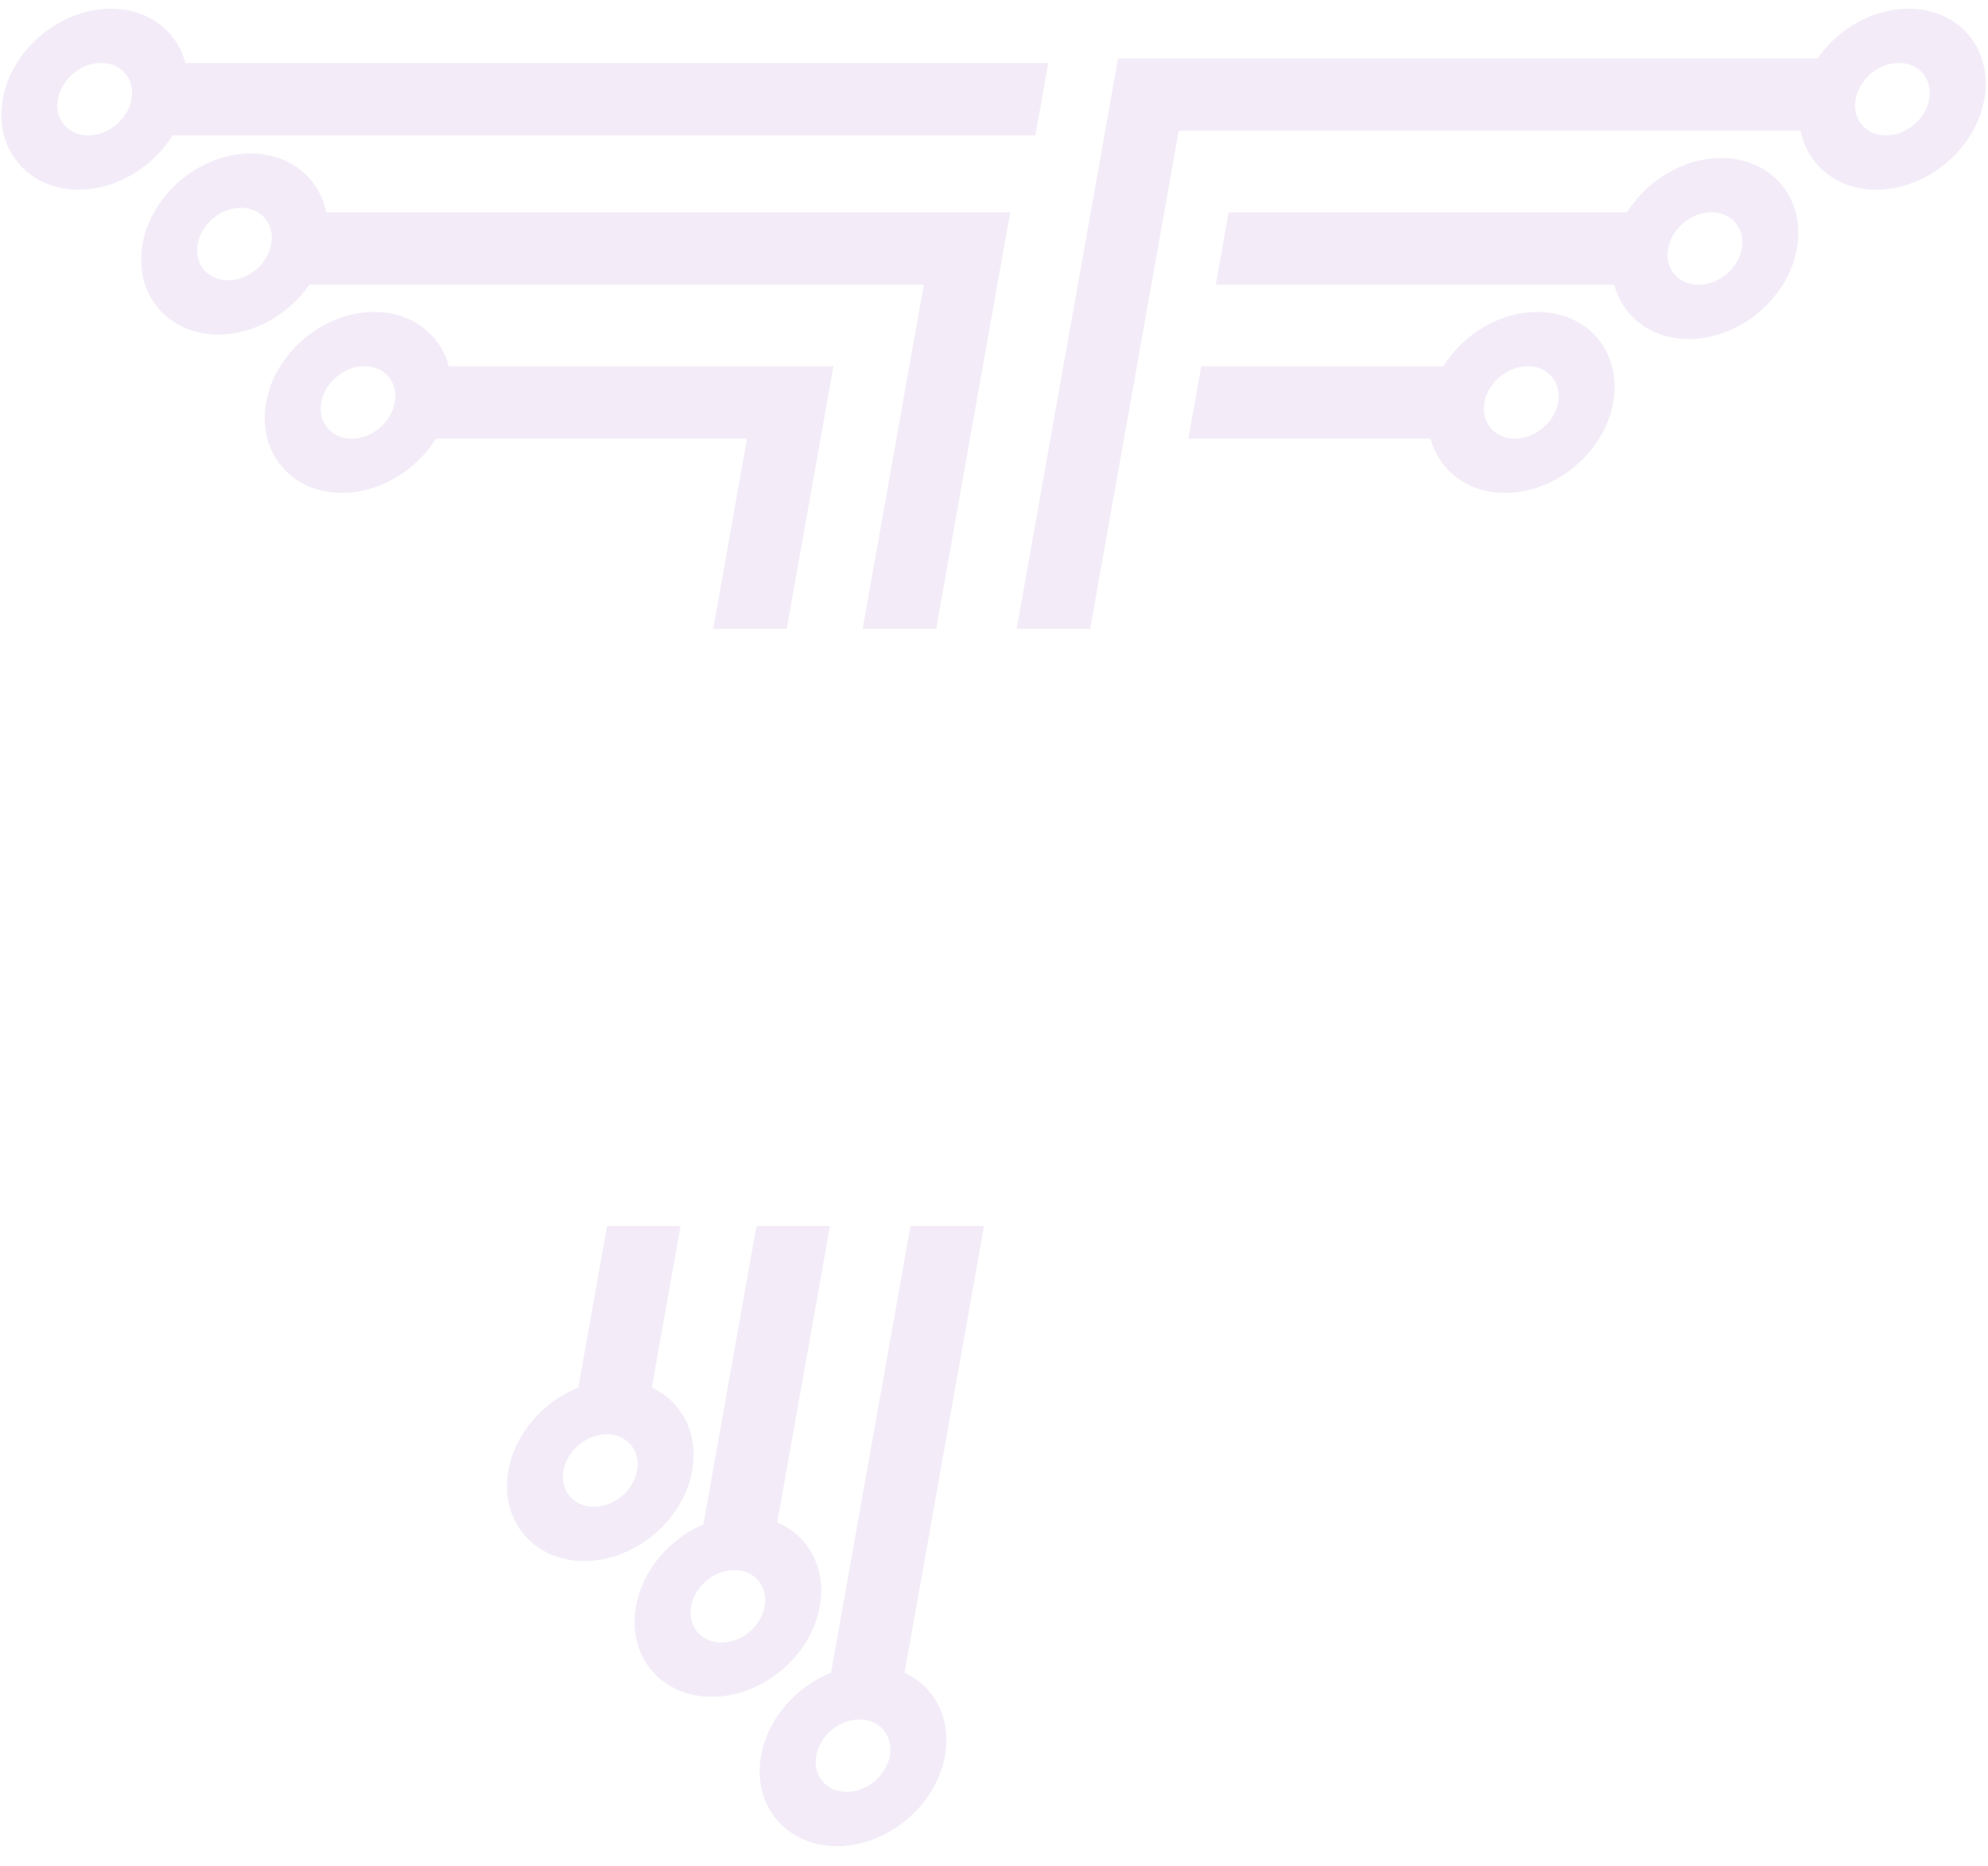
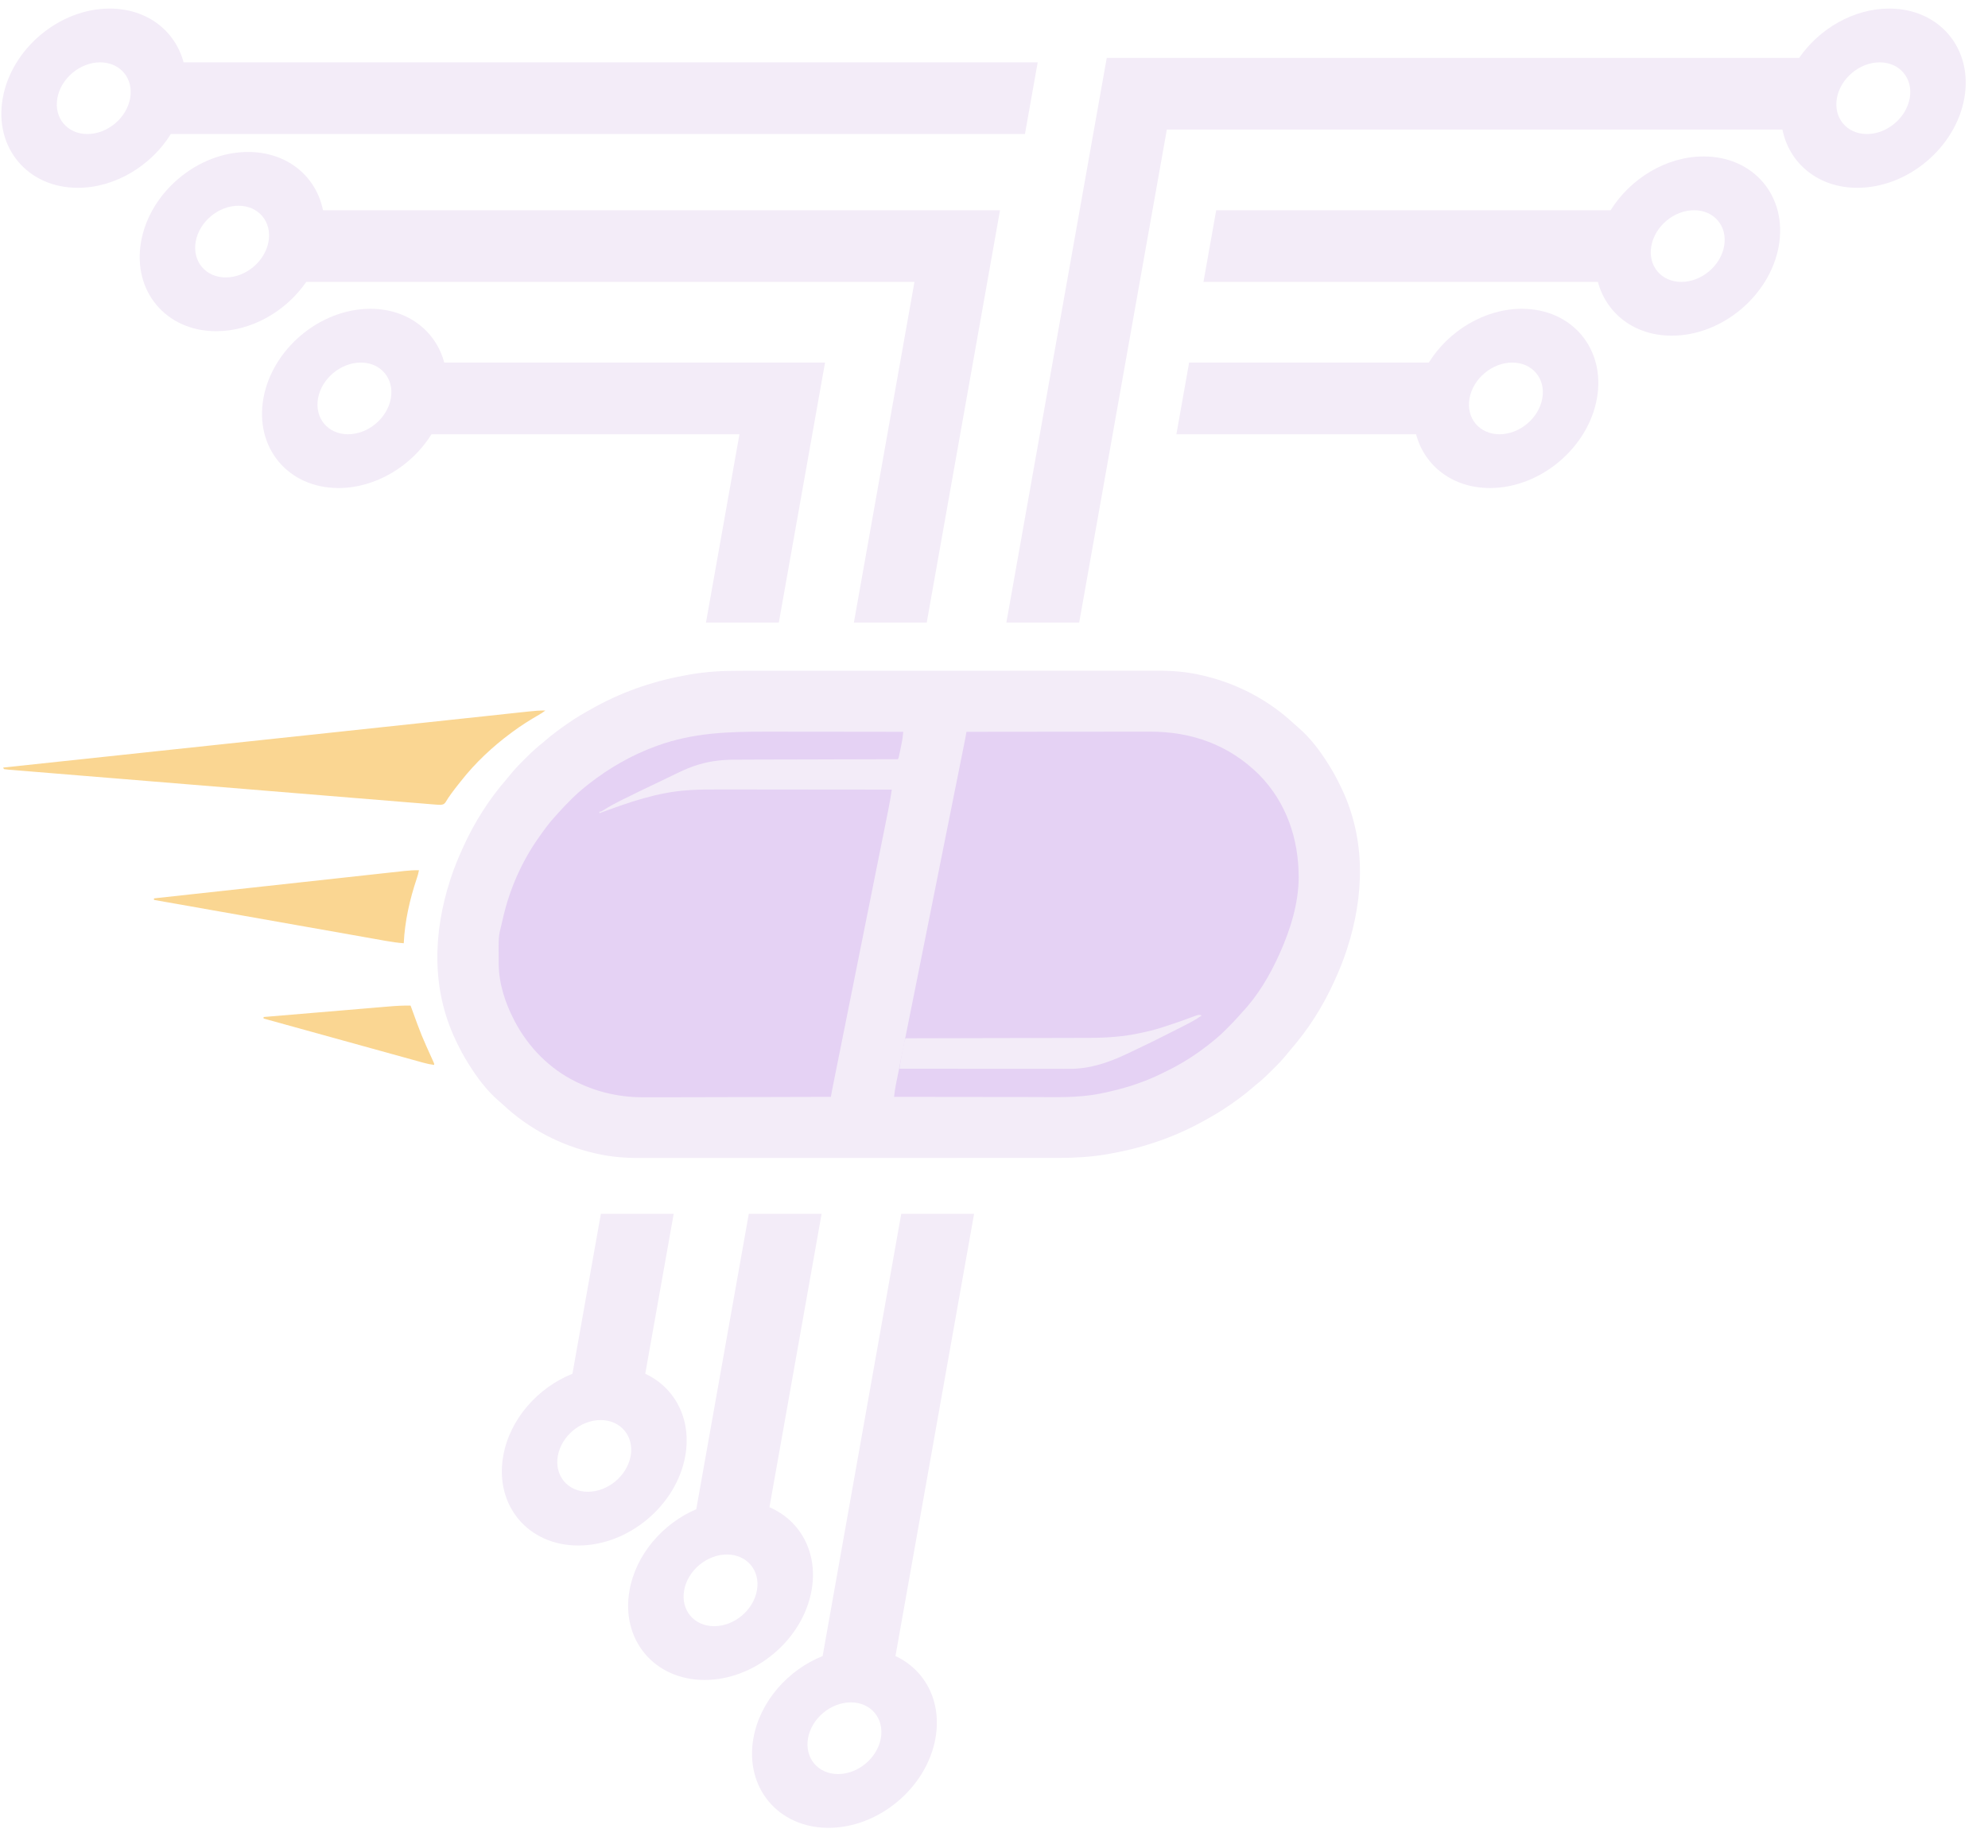
- <svg xmlns="http://www.w3.org/2000/svg" width="98" height="92" viewBox="0 0 98 92" fill="none">
+ <svg xmlns="http://www.w3.org/2000/svg" width="99" height="92" viewBox="0 0 99 92" fill="none">
+   <path d="M36.753 33.406C36.847 33.406 36.941 33.405 37.034 33.405C37.236 33.405 37.438 33.405 37.64 33.405C37.941 33.405 38.241 33.405 38.542 33.405C39.11 33.404 39.678 33.404 40.246 33.404C40.685 33.404 41.124 33.404 41.563 33.404C41.626 33.404 41.689 33.404 41.752 33.404C41.848 33.404 41.943 33.404 42.038 33.404C42.923 33.403 43.808 33.403 44.693 33.403C44.743 33.403 44.743 33.403 44.794 33.403C44.962 33.403 45.131 33.404 45.3 33.404C45.333 33.404 45.367 33.404 45.401 33.404C45.469 33.404 45.537 33.404 45.605 33.404C46.659 33.404 47.714 33.404 48.768 33.403C49.955 33.402 51.142 33.402 52.328 33.402C52.455 33.402 52.582 33.402 52.709 33.402C52.74 33.402 52.771 33.402 52.803 33.402C53.273 33.402 53.742 33.402 54.211 33.401C54.746 33.401 55.28 33.401 55.814 33.401C56.112 33.401 56.411 33.401 56.709 33.401C56.933 33.4 57.157 33.401 57.38 33.401C57.47 33.401 57.56 33.401 57.65 33.401C58.374 33.399 59.087 33.454 59.794 33.617C59.83 33.625 59.866 33.633 59.902 33.641C61.599 34.034 63.173 34.856 64.445 36.048C64.528 36.126 64.613 36.199 64.7 36.272C65.267 36.767 65.74 37.401 66.139 38.036C66.153 38.059 66.168 38.082 66.183 38.106C66.407 38.462 66.603 38.829 66.783 39.21C66.796 39.236 66.809 39.263 66.822 39.29C68.023 41.825 67.935 44.614 67.087 47.238C67.07 47.29 67.07 47.29 67.053 47.343C66.891 47.838 66.695 48.317 66.48 48.791C66.464 48.826 66.449 48.861 66.433 48.896C65.877 50.12 65.148 51.272 64.261 52.284C64.218 52.335 64.176 52.388 64.134 52.44C63.918 52.711 63.685 52.957 63.439 53.201C63.375 53.264 63.312 53.328 63.248 53.392C62.997 53.643 62.739 53.872 62.46 54.093C62.419 54.128 62.377 54.164 62.336 54.2C62.002 54.491 61.648 54.749 61.285 55.002C61.261 55.019 61.237 55.036 61.212 55.053C60.798 55.342 60.362 55.592 59.92 55.835C59.885 55.854 59.85 55.874 59.814 55.893C58.369 56.681 56.793 57.198 55.173 57.473C55.145 57.478 55.117 57.483 55.089 57.487C54.309 57.619 53.54 57.664 52.75 57.663C52.657 57.663 52.563 57.663 52.469 57.663C52.267 57.663 52.065 57.663 51.863 57.663C51.563 57.663 51.262 57.663 50.962 57.664C50.394 57.664 49.825 57.664 49.257 57.664C48.819 57.664 48.38 57.664 47.941 57.664C47.878 57.664 47.814 57.664 47.751 57.664C47.656 57.665 47.561 57.665 47.465 57.665C46.581 57.665 45.696 57.665 44.811 57.665C44.761 57.665 44.761 57.665 44.71 57.665C44.541 57.665 44.372 57.665 44.204 57.665C44.17 57.665 44.137 57.665 44.102 57.665C44.034 57.665 43.967 57.665 43.899 57.665C42.844 57.665 41.79 57.665 40.735 57.666C39.548 57.666 38.362 57.667 37.175 57.667C37.048 57.667 36.922 57.667 36.795 57.667C36.748 57.667 36.748 57.667 36.7 57.667C36.231 57.666 35.762 57.667 35.292 57.667C34.758 57.668 34.224 57.668 33.689 57.667C33.391 57.667 33.093 57.667 32.794 57.667C32.571 57.668 32.347 57.668 32.123 57.667C32.033 57.667 31.944 57.667 31.854 57.667C31.13 57.67 30.417 57.614 29.709 57.452C29.656 57.44 29.656 57.44 29.601 57.427C27.904 57.034 26.33 56.212 25.059 55.02C24.975 54.943 24.891 54.869 24.803 54.796C24.236 54.301 23.763 53.667 23.365 53.033C23.35 53.009 23.336 52.986 23.32 52.962C23.096 52.606 22.9 52.239 22.72 51.859C22.708 51.832 22.695 51.806 22.682 51.778C21.48 49.243 21.569 46.454 22.417 43.83C22.428 43.795 22.439 43.761 22.451 43.725C22.613 43.23 22.809 42.752 23.024 42.277C23.039 42.243 23.055 42.208 23.071 42.172C23.627 40.948 24.356 39.797 25.242 38.784C25.286 38.733 25.328 38.681 25.37 38.628C25.586 38.357 25.818 38.111 26.064 37.867C26.128 37.804 26.192 37.74 26.256 37.676C26.506 37.425 26.765 37.196 27.043 36.975C27.085 36.94 27.127 36.904 27.168 36.868C27.502 36.578 27.856 36.32 28.219 36.066C28.243 36.05 28.267 36.033 28.292 36.015C28.706 35.726 29.141 35.476 29.584 35.233C29.619 35.214 29.654 35.195 29.69 35.175C31.135 34.387 32.711 33.87 34.331 33.595C34.359 33.591 34.386 33.586 34.415 33.581C35.194 33.449 35.964 33.404 36.753 33.406Z" fill="#F3ECF8" />
+   <path d="M48.128 36.445C49.387 36.444 50.645 36.442 51.904 36.441C52.053 36.441 52.202 36.441 52.351 36.441C52.381 36.441 52.41 36.441 52.441 36.441C52.92 36.441 53.399 36.44 53.877 36.44C54.369 36.439 54.861 36.438 55.353 36.438C55.657 36.438 55.96 36.438 56.263 36.437C56.496 36.437 56.729 36.437 56.962 36.437C57.057 36.437 57.153 36.437 57.248 36.436C59.337 36.43 61.187 37.087 62.689 38.566C64.066 39.956 64.677 41.787 64.673 43.707C64.664 44.99 64.27 46.261 63.751 47.428C63.735 47.463 63.72 47.498 63.704 47.533C63.243 48.56 62.638 49.587 61.861 50.408C61.792 50.482 61.726 50.556 61.661 50.632C61.49 50.828 61.308 51.011 61.125 51.194C61.092 51.227 61.058 51.261 61.024 51.296C60.795 51.525 60.555 51.734 60.3 51.934C60.26 51.967 60.22 51.999 60.179 52.032C59.624 52.467 59.03 52.857 58.404 53.184C58.368 53.203 58.368 53.203 58.33 53.223C58.154 53.314 57.977 53.402 57.797 53.487C57.772 53.499 57.747 53.511 57.721 53.524C56.822 53.952 55.889 54.235 54.916 54.434C54.883 54.441 54.85 54.448 54.816 54.455C53.673 54.691 52.478 54.634 51.318 54.631C51.078 54.631 50.839 54.63 50.599 54.63C50.199 54.63 49.798 54.63 49.397 54.629C48.985 54.628 48.573 54.628 48.161 54.627C48.123 54.627 48.123 54.627 48.084 54.627C47.955 54.627 47.827 54.627 47.699 54.627C46.641 54.626 45.583 54.625 44.525 54.623C44.546 54.416 44.573 54.214 44.615 54.009C44.62 53.984 44.625 53.958 44.63 53.931C44.648 53.845 44.665 53.758 44.683 53.672C44.696 53.607 44.709 53.542 44.722 53.478C44.75 53.334 44.779 53.191 44.808 53.047C44.857 52.805 44.906 52.562 44.955 52.32C45.011 52.04 45.067 51.76 45.124 51.48C45.297 50.618 45.47 49.755 45.643 48.892C45.654 48.839 45.654 48.839 45.665 48.785C45.738 48.416 45.812 48.047 45.886 47.679C45.985 47.183 46.084 46.688 46.184 46.192C46.191 46.154 46.199 46.116 46.207 46.077C46.238 45.921 46.269 45.766 46.3 45.611C46.355 45.337 46.41 45.063 46.465 44.79C46.633 43.948 46.802 43.107 46.97 42.266C47.104 41.597 47.238 40.928 47.372 40.259C47.454 39.85 47.536 39.44 47.618 39.031C47.674 38.754 47.73 38.476 47.785 38.198C47.817 38.038 47.849 37.878 47.881 37.718C47.911 37.572 47.94 37.426 47.969 37.28C47.98 37.227 47.99 37.174 48.001 37.121C48.015 37.049 48.03 36.978 48.044 36.906C48.052 36.866 48.06 36.826 48.068 36.785C48.09 36.672 48.109 36.559 48.128 36.445Z" fill="#E5D2F4" />
+   <path d="M38.188 36.438C38.428 36.438 38.667 36.438 38.907 36.438C39.307 36.438 39.708 36.439 40.108 36.44C40.521 36.44 40.933 36.441 41.345 36.441C41.383 36.441 41.383 36.441 41.422 36.441C41.55 36.441 41.679 36.441 41.807 36.441C42.865 36.442 43.922 36.444 44.98 36.445C44.974 36.499 44.969 36.554 44.963 36.608C44.958 36.653 44.958 36.653 44.953 36.699C44.94 36.809 44.92 36.916 44.899 37.024C44.89 37.065 44.882 37.106 44.873 37.149C44.865 37.191 44.856 37.233 44.848 37.276C44.839 37.319 44.831 37.362 44.822 37.406C44.758 37.723 44.758 37.723 44.715 37.809C44.67 37.809 44.626 37.809 44.579 37.809C43.515 37.811 42.452 37.814 41.388 37.817C41.256 37.818 41.125 37.818 40.994 37.819C40.968 37.819 40.941 37.819 40.914 37.819C40.493 37.82 40.071 37.821 39.649 37.822C39.216 37.823 38.782 37.824 38.349 37.825C38.105 37.826 37.862 37.827 37.619 37.827C37.389 37.828 37.16 37.828 36.931 37.83C36.847 37.83 36.763 37.83 36.679 37.83C36.045 37.83 35.443 37.883 34.832 38.064C34.798 38.074 34.765 38.084 34.73 38.094C34.418 38.189 34.126 38.311 33.832 38.452C33.773 38.48 33.773 38.48 33.713 38.509C33.477 38.622 33.243 38.735 33.008 38.849C32.812 38.944 32.615 39.038 32.417 39.132C32.014 39.323 31.613 39.52 31.212 39.718C31.149 39.749 31.086 39.781 31.022 39.812C30.676 39.983 30.341 40.158 30.017 40.368C29.926 40.422 29.926 40.422 29.85 40.422C29.85 40.447 29.85 40.472 29.85 40.497C29.886 40.484 29.923 40.471 29.96 40.457C31.345 39.948 32.733 39.459 34.217 39.357C34.263 39.354 34.309 39.351 34.356 39.347C34.833 39.317 35.307 39.313 35.785 39.315C35.88 39.315 35.975 39.315 36.07 39.315C36.272 39.315 36.474 39.315 36.676 39.315C36.968 39.316 37.26 39.316 37.552 39.316C38.026 39.316 38.501 39.317 38.975 39.318C39.435 39.318 39.895 39.319 40.355 39.319C40.398 39.319 40.398 39.319 40.441 39.319C40.584 39.319 40.727 39.319 40.87 39.319C42.05 39.32 43.231 39.322 44.411 39.323C44.358 39.694 44.29 40.06 44.216 40.427C44.204 40.487 44.192 40.548 44.18 40.608C44.147 40.773 44.114 40.938 44.081 41.102C44.045 41.28 44.009 41.458 43.974 41.636C43.912 41.945 43.85 42.253 43.788 42.561C43.699 43.007 43.609 43.453 43.52 43.898C43.375 44.622 43.23 45.346 43.084 46.07C42.944 46.772 42.803 47.474 42.662 48.176C42.653 48.22 42.645 48.263 42.636 48.308C42.541 48.78 42.446 49.253 42.352 49.725C42.343 49.767 42.335 49.808 42.326 49.851C42.293 50.017 42.26 50.183 42.227 50.349C42.129 50.835 42.032 51.321 41.934 51.807C41.873 52.111 41.812 52.416 41.751 52.72C41.716 52.896 41.681 53.072 41.645 53.247C41.613 53.408 41.581 53.569 41.548 53.73C41.537 53.788 41.525 53.846 41.513 53.904C41.498 53.983 41.482 54.063 41.466 54.142C41.457 54.186 41.448 54.23 41.439 54.275C41.417 54.391 41.397 54.507 41.378 54.623C40.101 54.627 38.825 54.631 37.548 54.633C37.397 54.633 37.246 54.633 37.094 54.634C37.049 54.634 37.049 54.634 37.003 54.634C36.518 54.635 36.032 54.636 35.547 54.638C35.048 54.64 34.549 54.641 34.049 54.641C33.742 54.641 33.435 54.642 33.128 54.644C32.916 54.645 32.704 54.645 32.493 54.645C32.371 54.645 32.25 54.645 32.128 54.646C30.933 54.654 29.825 54.423 28.751 53.904C28.726 53.892 28.701 53.88 28.676 53.868C27.377 53.236 26.308 52.146 25.641 50.874C25.628 50.848 25.614 50.822 25.6 50.796C25.159 49.949 24.845 48.986 24.836 48.026C24.835 47.994 24.835 47.961 24.835 47.927C24.823 46.629 24.823 46.629 24.973 46.045C24.998 45.943 25.021 45.84 25.044 45.736C25.369 44.297 25.994 42.873 26.855 41.671C26.875 41.642 26.896 41.613 26.917 41.584C27.146 41.264 27.374 40.946 27.645 40.66C27.714 40.587 27.779 40.512 27.845 40.436C28.015 40.241 28.198 40.058 28.381 39.875C28.414 39.841 28.447 39.807 28.482 39.773C28.711 39.543 28.951 39.335 29.206 39.134C29.246 39.102 29.286 39.069 29.326 39.036C30.328 38.252 31.459 37.6 32.656 37.165C32.684 37.154 32.712 37.144 32.74 37.134C34.53 36.484 36.308 36.433 38.188 36.438Z" fill="#E5D2F4" />
+   <path d="M27.157 35.385C27.052 35.466 26.946 35.536 26.831 35.601C26.379 35.862 25.945 36.134 25.527 36.445C25.505 36.461 25.483 36.477 25.461 36.494C24.532 37.179 23.659 37.997 22.948 38.907C22.905 38.961 22.863 39.014 22.82 39.068C22.591 39.358 22.369 39.645 22.18 39.964C22.094 40.067 22.058 40.066 21.924 40.081C21.803 40.078 21.683 40.068 21.562 40.058C21.525 40.055 21.488 40.052 21.45 40.049C21.326 40.039 21.201 40.029 21.077 40.018C20.987 40.011 20.897 40.004 20.808 39.996C20.612 39.981 20.416 39.965 20.221 39.949C19.93 39.925 19.639 39.901 19.349 39.877C18.799 39.833 18.25 39.788 17.701 39.743C17.276 39.708 16.852 39.673 16.428 39.639C16.367 39.633 16.307 39.629 16.246 39.624C16.154 39.616 16.062 39.609 15.97 39.601C15.117 39.531 14.265 39.462 13.412 39.392C13.38 39.389 13.347 39.386 13.314 39.384C13.053 39.362 12.792 39.341 12.53 39.319C11.511 39.236 10.491 39.152 9.472 39.069C8.327 38.976 7.182 38.882 6.038 38.788C5.916 38.778 5.794 38.768 5.672 38.758C5.627 38.755 5.627 38.755 5.581 38.751C5.127 38.714 4.672 38.677 4.218 38.64C3.702 38.598 3.186 38.555 2.67 38.513C2.381 38.489 2.092 38.465 1.803 38.442C1.587 38.425 1.372 38.407 1.157 38.389C1.069 38.382 0.982 38.374 0.894 38.367C0.776 38.358 0.658 38.348 0.54 38.338C0.505 38.335 0.47 38.333 0.434 38.33C0.355 38.323 0.275 38.312 0.196 38.301C0.184 38.276 0.171 38.251 0.158 38.225C1.882 38.041 3.606 37.858 5.33 37.674C5.356 37.671 5.382 37.668 5.409 37.666C5.976 37.605 6.543 37.545 7.11 37.484C7.388 37.455 7.667 37.425 7.946 37.395C7.973 37.392 8.001 37.389 8.03 37.386C8.801 37.304 9.572 37.222 10.343 37.14C10.53 37.12 10.718 37.099 10.906 37.08C10.987 37.071 11.067 37.062 11.147 37.054C11.201 37.048 11.254 37.042 11.308 37.037C11.602 37.005 11.895 36.974 12.189 36.943C12.509 36.909 12.829 36.875 13.148 36.841C13.175 36.838 13.201 36.835 13.228 36.832C13.968 36.753 14.708 36.674 15.448 36.596C15.917 36.546 16.386 36.496 16.855 36.446C16.932 36.438 17.009 36.429 17.086 36.421C18.463 36.274 19.839 36.127 21.216 35.98C21.533 35.946 21.849 35.912 22.166 35.878C22.21 35.874 22.253 35.869 22.298 35.864C22.513 35.841 22.728 35.818 22.943 35.795C23.393 35.747 23.843 35.699 24.293 35.651C24.592 35.618 24.892 35.586 25.192 35.554C25.362 35.536 25.532 35.518 25.703 35.499C25.857 35.483 26.012 35.466 26.166 35.45C26.222 35.444 26.277 35.438 26.333 35.432C26.609 35.402 26.879 35.378 27.157 35.385Z" fill="#FAD692" />
+   <path d="M20.864 43.338C20.839 43.478 20.802 43.608 20.756 43.743C20.402 44.8 20.162 45.857 20.106 46.974C19.802 46.951 19.506 46.908 19.207 46.855C19.161 46.847 19.114 46.838 19.066 46.83C18.937 46.807 18.808 46.784 18.679 46.761C18.539 46.736 18.399 46.712 18.26 46.687C18.017 46.644 17.775 46.601 17.532 46.558C17.18 46.496 16.828 46.434 16.477 46.371C15.934 46.276 15.392 46.18 14.85 46.084C13.939 45.922 13.029 45.761 12.118 45.601C12.046 45.588 11.973 45.575 11.901 45.562C11.615 45.512 11.329 45.462 11.044 45.411C10.334 45.286 9.625 45.161 8.916 45.035C8.825 45.019 8.734 45.003 8.643 44.987C8.318 44.93 7.993 44.872 7.668 44.815C7.668 44.79 7.668 44.765 7.668 44.739C9.3 44.56 10.932 44.382 12.563 44.204C12.756 44.182 12.949 44.161 13.141 44.14C13.199 44.134 13.199 44.134 13.258 44.128C13.879 44.06 14.5 43.992 15.121 43.924C15.758 43.854 16.395 43.784 17.032 43.715C17.425 43.672 17.819 43.629 18.212 43.586C18.482 43.556 18.751 43.527 19.021 43.497C19.176 43.48 19.332 43.463 19.488 43.446C19.63 43.431 19.773 43.415 19.915 43.4C19.991 43.391 20.067 43.383 20.142 43.374C20.385 43.349 20.62 43.332 20.864 43.338Z" fill="#FAD692" />
+   <path d="M59.845 50.571C59.554 50.781 59.238 50.941 58.919 51.103C58.863 51.132 58.807 51.161 58.751 51.189C58.585 51.274 58.419 51.358 58.253 51.442C58.229 51.454 58.205 51.466 58.181 51.478C57.627 51.759 57.07 52.033 56.508 52.297C56.387 52.354 56.267 52.412 56.146 52.47C55.239 52.901 54.301 53.23 53.286 53.227C53.232 53.227 53.232 53.227 53.176 53.227C53.054 53.227 52.933 53.226 52.811 53.226C52.724 53.226 52.636 53.226 52.549 53.226C52.312 53.226 52.075 53.226 51.838 53.226C51.59 53.225 51.342 53.225 51.095 53.225C50.679 53.225 50.263 53.225 49.847 53.225C49.419 53.224 48.991 53.224 48.563 53.224C48.524 53.224 48.524 53.224 48.483 53.224C48.351 53.224 48.218 53.224 48.086 53.224C46.987 53.223 45.889 53.223 44.791 53.222C44.803 53.143 44.815 53.064 44.827 52.985C44.834 52.941 44.841 52.897 44.848 52.851C44.867 52.726 44.89 52.601 44.914 52.477C44.922 52.436 44.931 52.395 44.939 52.353C44.947 52.313 44.956 52.272 44.964 52.23C44.972 52.188 44.981 52.146 44.989 52.102C44.998 52.062 45.006 52.022 45.014 51.98C45.021 51.944 45.029 51.908 45.036 51.87C45.056 51.783 45.056 51.783 45.094 51.707C45.115 51.707 45.136 51.707 45.157 51.707C46.393 51.705 47.629 51.702 48.864 51.698C49.013 51.698 49.162 51.698 49.311 51.697C49.355 51.697 49.355 51.697 49.401 51.697C49.879 51.696 50.356 51.695 50.834 51.694C51.325 51.693 51.817 51.692 52.309 51.69C52.611 51.689 52.913 51.688 53.216 51.688C53.449 51.688 53.682 51.687 53.916 51.686C54.01 51.686 54.105 51.686 54.2 51.686C55.092 51.686 55.983 51.628 56.854 51.43C56.907 51.419 56.96 51.407 57.013 51.395C57.383 51.313 57.745 51.214 58.103 51.089C58.219 51.048 58.337 51.011 58.454 50.973C58.738 50.879 59.018 50.776 59.299 50.672C59.333 50.66 59.367 50.647 59.403 50.634C59.433 50.623 59.464 50.612 59.495 50.6C59.711 50.526 59.711 50.526 59.845 50.571Z" fill="#F3ECF8" />
+   <path d="M20.445 50.079C20.463 50.126 20.48 50.172 20.498 50.22C20.986 51.563 20.986 51.563 21.575 52.862C21.621 52.957 21.621 52.957 21.621 53.033C21.435 53.01 21.26 52.973 21.079 52.923C21.053 52.916 21.026 52.908 20.999 52.901C20.91 52.876 20.822 52.852 20.733 52.827C20.669 52.809 20.606 52.792 20.542 52.774C20.368 52.726 20.195 52.678 20.021 52.63C19.838 52.579 19.654 52.528 19.471 52.478C19.16 52.392 18.85 52.306 18.539 52.22C18.057 52.086 17.575 51.953 17.093 51.82C16.934 51.776 16.776 51.732 16.617 51.688C16.578 51.678 16.539 51.667 16.5 51.656C15.375 51.346 14.251 51.035 13.127 50.723C13.127 50.698 13.127 50.673 13.127 50.647C14.008 50.573 14.89 50.498 15.771 50.425C16.181 50.39 16.59 50.356 16.999 50.322C17.356 50.291 17.713 50.261 18.07 50.232C18.259 50.216 18.448 50.2 18.636 50.184C18.814 50.169 18.992 50.154 19.171 50.139C19.236 50.134 19.301 50.128 19.366 50.123C19.727 50.092 20.083 50.071 20.445 50.079Z" fill="#FAD692" />
  <path fill-rule="evenodd" clip-rule="evenodd" d="M3.876 9.353C5.734 9.353 7.528 8.252 8.507 6.675L51.041 6.675L51.676 3.105L9.142 3.105C8.723 1.529 7.321 0.427 5.462 0.427C2.959 0.427 0.574 2.425 0.136 4.89C-0.302 7.355 1.372 9.353 3.876 9.353ZM4.352 6.675C5.353 6.675 6.307 5.876 6.482 4.89C6.657 3.904 5.988 3.105 4.986 3.105C3.985 3.105 3.031 3.904 2.856 4.89C2.681 5.876 3.35 6.675 4.352 6.675Z" fill="#F3ECF8" />
  <path fill-rule="evenodd" clip-rule="evenodd" d="M92.495 9.353C90.55 9.353 89.105 8.147 88.763 6.452H58.107L53.742 31.004H50.116L55.115 2.882H89.596C90.602 1.426 92.312 0.427 94.082 0.427C96.585 0.427 98.26 2.425 97.821 4.89C97.383 7.355 94.999 9.353 92.495 9.353ZM92.971 6.675C91.97 6.675 91.3 5.876 91.475 4.89C91.65 3.904 92.604 3.105 93.606 3.105C94.607 3.105 95.277 3.904 95.102 4.89C94.926 5.876 93.972 6.675 92.971 6.675Z" fill="#F3ECF8" />
  <path fill-rule="evenodd" clip-rule="evenodd" d="M46.15 31.004L49.8 10.469H16.084C15.743 8.774 14.298 7.568 12.353 7.568C9.849 7.568 7.464 9.566 7.026 12.031C6.588 14.496 8.262 16.494 10.766 16.494C12.536 16.494 14.246 15.495 15.251 14.039H45.539L42.523 31.004H46.15ZM13.372 12.031C13.197 13.017 12.243 13.816 11.242 13.816C10.241 13.816 9.571 13.017 9.746 12.031C9.921 11.045 10.875 10.246 11.877 10.246C12.878 10.246 13.548 11.045 13.372 12.031Z" fill="#F3ECF8" />
  <path fill-rule="evenodd" clip-rule="evenodd" d="M37.289 60.449H40.915L38.318 75.06C39.861 75.722 40.748 77.326 40.415 79.199C39.977 81.664 37.592 83.662 35.089 83.662C32.585 83.662 30.911 81.664 31.349 79.199C31.667 77.412 33.007 75.871 34.674 75.158L37.289 60.449ZM35.565 80.984C36.566 80.984 37.52 80.185 37.695 79.199C37.87 78.213 37.201 77.414 36.199 77.414C35.198 77.414 34.244 78.213 34.069 79.199C33.894 80.185 34.563 80.984 35.565 80.984Z" fill="#F3ECF8" />
  <path fill-rule="evenodd" clip-rule="evenodd" d="M38.784 31.004L41.086 18.056H22.123C21.704 16.48 20.302 15.378 18.443 15.378C15.94 15.378 13.555 17.376 13.117 19.841C12.679 22.306 14.353 24.304 16.857 24.304C18.715 24.304 20.509 23.203 21.488 21.626H36.824L35.157 31.004H38.784ZM19.463 19.841C19.288 20.827 18.334 21.626 17.333 21.626C16.331 21.626 15.662 20.827 15.837 19.841C16.012 18.855 16.966 18.056 17.967 18.056C18.969 18.056 19.638 18.855 19.463 19.841Z" fill="#F3ECF8" />
  <path fill-rule="evenodd" clip-rule="evenodd" d="M29.923 60.449H33.549L32.133 68.413C33.612 69.101 34.451 70.674 34.126 72.504C33.687 74.969 31.303 76.967 28.799 76.967C26.296 76.967 24.622 74.969 25.06 72.504C25.385 70.674 26.783 69.102 28.507 68.413L29.923 60.449ZM29.275 74.29C30.277 74.29 31.231 73.49 31.406 72.504C31.581 71.519 30.911 70.719 29.91 70.719C28.909 70.719 27.955 71.519 27.779 72.504C27.604 73.49 28.274 74.29 29.275 74.29Z" fill="#F3ECF8" />
  <path fill-rule="evenodd" clip-rule="evenodd" d="M44.881 60.449H48.508L44.593 82.471C46.071 83.16 46.91 84.733 46.585 86.563C46.147 89.028 43.762 91.026 41.259 91.026C38.755 91.026 37.081 89.028 37.519 86.563C37.844 84.733 39.243 83.16 40.966 82.471L44.881 60.449ZM40.239 86.563C40.064 87.549 40.733 88.348 41.735 88.348C42.736 88.348 43.69 87.549 43.865 86.563C44.041 85.577 43.371 84.778 42.369 84.778C41.368 84.778 40.414 85.577 40.239 86.563Z" fill="#F3ECF8" />
  <path fill-rule="evenodd" clip-rule="evenodd" d="M79.574 14.039C79.993 15.616 81.394 16.717 83.253 16.717C85.757 16.717 88.141 14.719 88.58 12.254C89.018 9.789 87.344 7.791 84.84 7.791C82.981 7.791 81.188 8.893 80.208 10.469L60.566 10.469L59.931 14.039L79.574 14.039ZM82.234 12.254C82.058 13.24 82.728 14.039 83.729 14.039C84.731 14.039 85.685 13.24 85.86 12.254C86.035 11.268 85.365 10.469 84.364 10.469C83.363 10.469 82.409 11.268 82.234 12.254Z" fill="#F3ECF8" />
  <path fill-rule="evenodd" clip-rule="evenodd" d="M74.199 24.304C72.34 24.304 70.938 23.203 70.519 21.626L58.583 21.626L59.217 18.056L71.154 18.056C72.133 16.48 73.927 15.378 75.785 15.378C78.289 15.378 79.963 17.376 79.525 19.841C79.087 22.306 76.702 24.304 74.199 24.304ZM74.675 21.626C73.673 21.626 73.004 20.827 73.179 19.841C73.354 18.855 74.308 18.056 75.309 18.056C76.311 18.056 76.981 18.855 76.805 19.841C76.63 20.827 75.676 21.626 74.675 21.626Z" fill="#F3ECF8" />
</svg>
